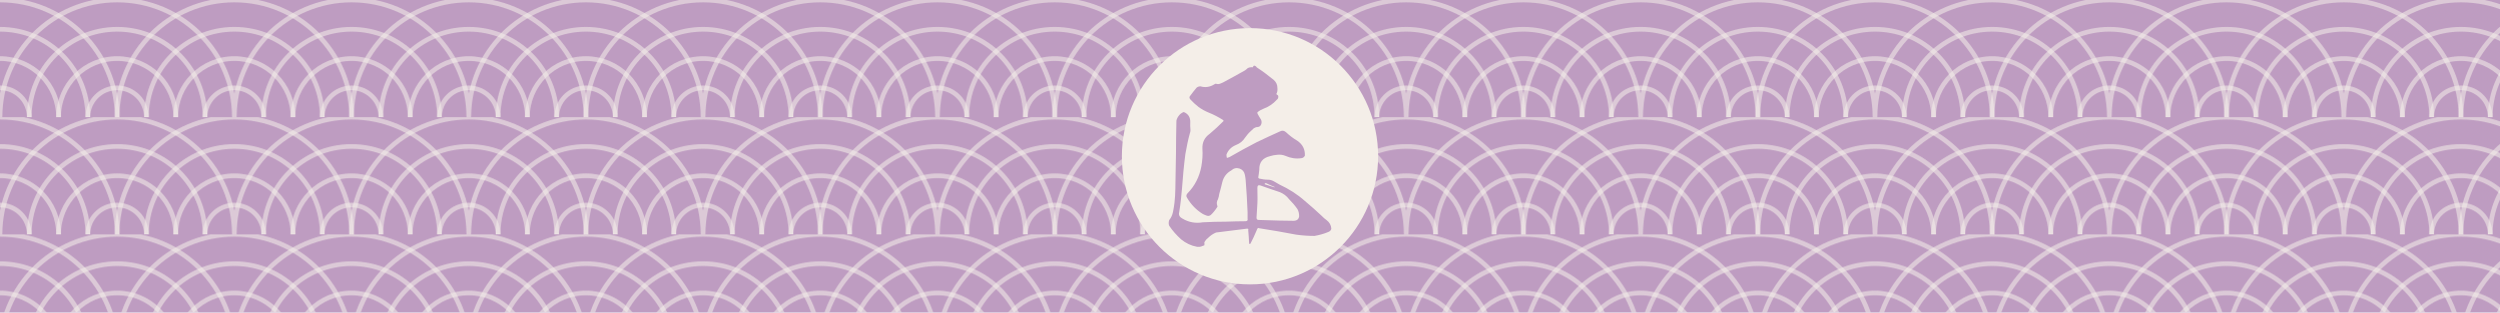
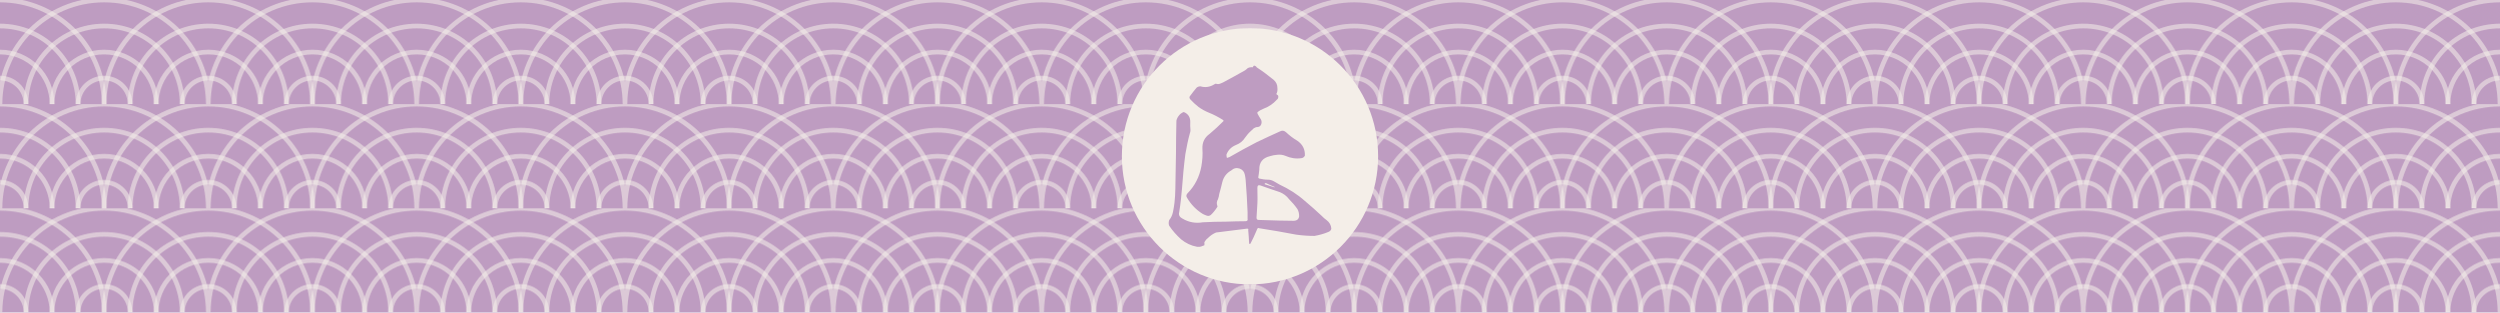
<svg xmlns="http://www.w3.org/2000/svg" viewBox="0 0 1600 200" preserveAspectRatio="xMidYMid slice">
  <defs>
-     <pattern id="seng" width="150" height="75.0" patternUnits="userSpaceOnUse">
+     <pattern id="seng" width="133.333" height="66.667" patternUnits="userSpaceOnUse">
      <g fill="none" stroke="#f4eee8" stroke-opacity="0.55" stroke-width="3">
-         <circle cx="0" cy="75.0" r="75.0" />
-         <circle cx="0" cy="75.0" r="56.25" />
-         <circle cx="0" cy="75.0" r="37.5" />
-         <circle cx="0" cy="75.0" r="18.75" />
-         <circle cx="75.0" cy="75.0" r="75.0" />
-         <circle cx="75.0" cy="75.0" r="56.25" />
-         <circle cx="75.0" cy="75.0" r="37.5" />
-         <circle cx="75.0" cy="75.0" r="18.75" />
-         <circle cx="150" cy="75.0" r="75.0" />
-         <circle cx="150" cy="75.0" r="56.25" />
-         <circle cx="150" cy="75.0" r="37.5" />
-         <circle cx="150" cy="75.0" r="18.75" />
+         <circle cx="0" cy="66.667" r="66.667" />
+         <circle cx="0" cy="66.667" r="50" />
+         <circle cx="0" cy="66.667" r="33.333" />
+         <circle cx="0" cy="66.667" r="16.667" />
+         <circle cx="66.667" cy="66.667" r="66.667" />
+         <circle cx="66.667" cy="66.667" r="50" />
+         <circle cx="66.667" cy="66.667" r="33.333" />
+         <circle cx="66.667" cy="66.667" r="16.667" />
+         <circle cx="133.333" cy="66.667" r="66.667" />
+         <circle cx="133.333" cy="66.667" r="50" />
+         <circle cx="133.333" cy="66.667" r="33.333" />
+         <circle cx="133.333" cy="66.667" r="16.667" />
      </g>
    </pattern>
  </defs>
  <rect width="1600" height="200" fill="#be9cc1" />
  <rect width="1600" height="200" fill="url(#seng)" />
  <circle cx="800" cy="100" r="82" fill="#f4eee8" />
  <path transform="translate(727.13,149.35) scale(0.13637,-0.13637)" d="M894 62C885 68 878 75 871 82C845 106 819 130 792 152C756 184 716 209 673 229C664 234 656 239 647 244C638 249 629 252 619 252C605 252 592 254 579 257C576 257 575 259 573 262C575 274 577 286 578 299C577 333 594 354 627 362C639 366 651 368 664 369C676 370 688 369 700 364C725 353 750 349 776 353C784 354 789 359 792 365C793 395 781 418 756 435C737 446 719 460 703 475C695 482 686 484 676 479C639 463 603 445 566 428C523 406 480 382 438 358L426 354C424 360 424 365 424 370C432 391 447 406 469 415C487 422 501 433 511 449C519 460 527 470 537 479C542 484 547 488 552 493C558 497 564 499 570 499C579 500 584 504 587 512C590 520 589 527 586 534C580 543 575 552 570 561C570 563 569 564 569 565C569 566 569 567 569 568C578 576 588 581 600 586C622 594 643 608 660 627C664 630 667 634 667 640C668 645 666 649 660 651C660 653 659 654 658 654C663 663 664 672 663 682C663 697 658 709 646 720C620 741 594 761 566 779C564 783 560 786 556 787C552 788 549 785 548 779C547 780 545 780 544 780C537 780 530 779 523 775C519 771 515 768 511 765C478 746 444 728 411 710C406 707 400 705 395 703C389 700 382 700 376 702C373 703 371 702 368 700C347 687 325 683 302 690C295 690 289 688 284 684C274 672 264 660 254 646C249 641 249 635 254 629C266 616 279 604 293 593C307 583 323 574 340 567C363 558 386 546 408 532C410 531 410 529 410 527C389 506 368 486 345 467C321 450 310 427 311 398C313 370 311 342 306 314C297 266 276 223 241 188C235 181 234 174 239 167C257 136 282 110 313 91C319 88 326 85 332 83C339 81 344 82 350 86C362 97 372 110 381 124C382 126 382 128 381 129C377 140 378 150 384 160C387 168 389 176 390 185C395 203 400 221 404 239C410 264 424 283 446 295C458 306 471 309 486 304C499 299 507 290 510 276C512 268 513 259 514 250C518 200 521 149 523 99V69C525 61 521 57 513 57C483 57 453 56 423 55C386 55 350 54 313 52C279 46 247 52 218 69C212 72 207 76 204 81C201 86 200 92 202 99C208 135 212 172 215 208C219 263 224 318 231 372C237 405 243 437 252 469C254 474 255 479 255 484C254 498 253 511 254 524C254 543 246 558 229 567C226 569 223 569 221 569C213 565 206 560 201 553C195 546 191 538 189 529C188 479 187 428 187 377C186 321 185 265 184 210C184 187 182 165 180 144C178 129 176 115 173 101C170 86 164 73 155 62C152 52 152 44 155 36C171 12 190 -9 211 -28C233 -46 258 -58 286 -63C293 -64 299 -63 304 -62C309 -60 314 -58 320 -56C321 -52 321 -48 320 -43C321 -40 322 -38 323 -37C327 -31 332 -25 339 -20C349 -10 361 -2 375 4C423 10 471 16 519 22C525 23 528 21 526 15C528 -5 529 -24 530 -43C530 -46 531 -48 531 -50C533 -49 534 -49 536 -49C547 -28 557 -7 566 15C567 18 568 21 570 23C571 26 574 26 578 24C636 15 694 5 751 -6C780 -10 808 -12 837 -12C860 -8 882 -2 903 7C910 10 915 15 916 22C915 39 907 52 894 62ZM609 236C622 230 634 224 647 219C649 219 650 218 650 217C649 216 648 216 646 217L605 230C604 230 603 231 603 233C605 235 607 236 609 236ZM765 80C763 66 754 59 738 59C717 59 695 60 673 60C641 61 609 62 576 63C568 63 565 66 565 74C566 83 567 100 568 123C570 146 570 176 569 213C569 224 573 228 583 225C613 214 643 204 673 194C691 187 706 176 718 160C732 146 745 131 757 114C763 103 765 92 765 80Z" fill="#be9cc1" />
</svg>
